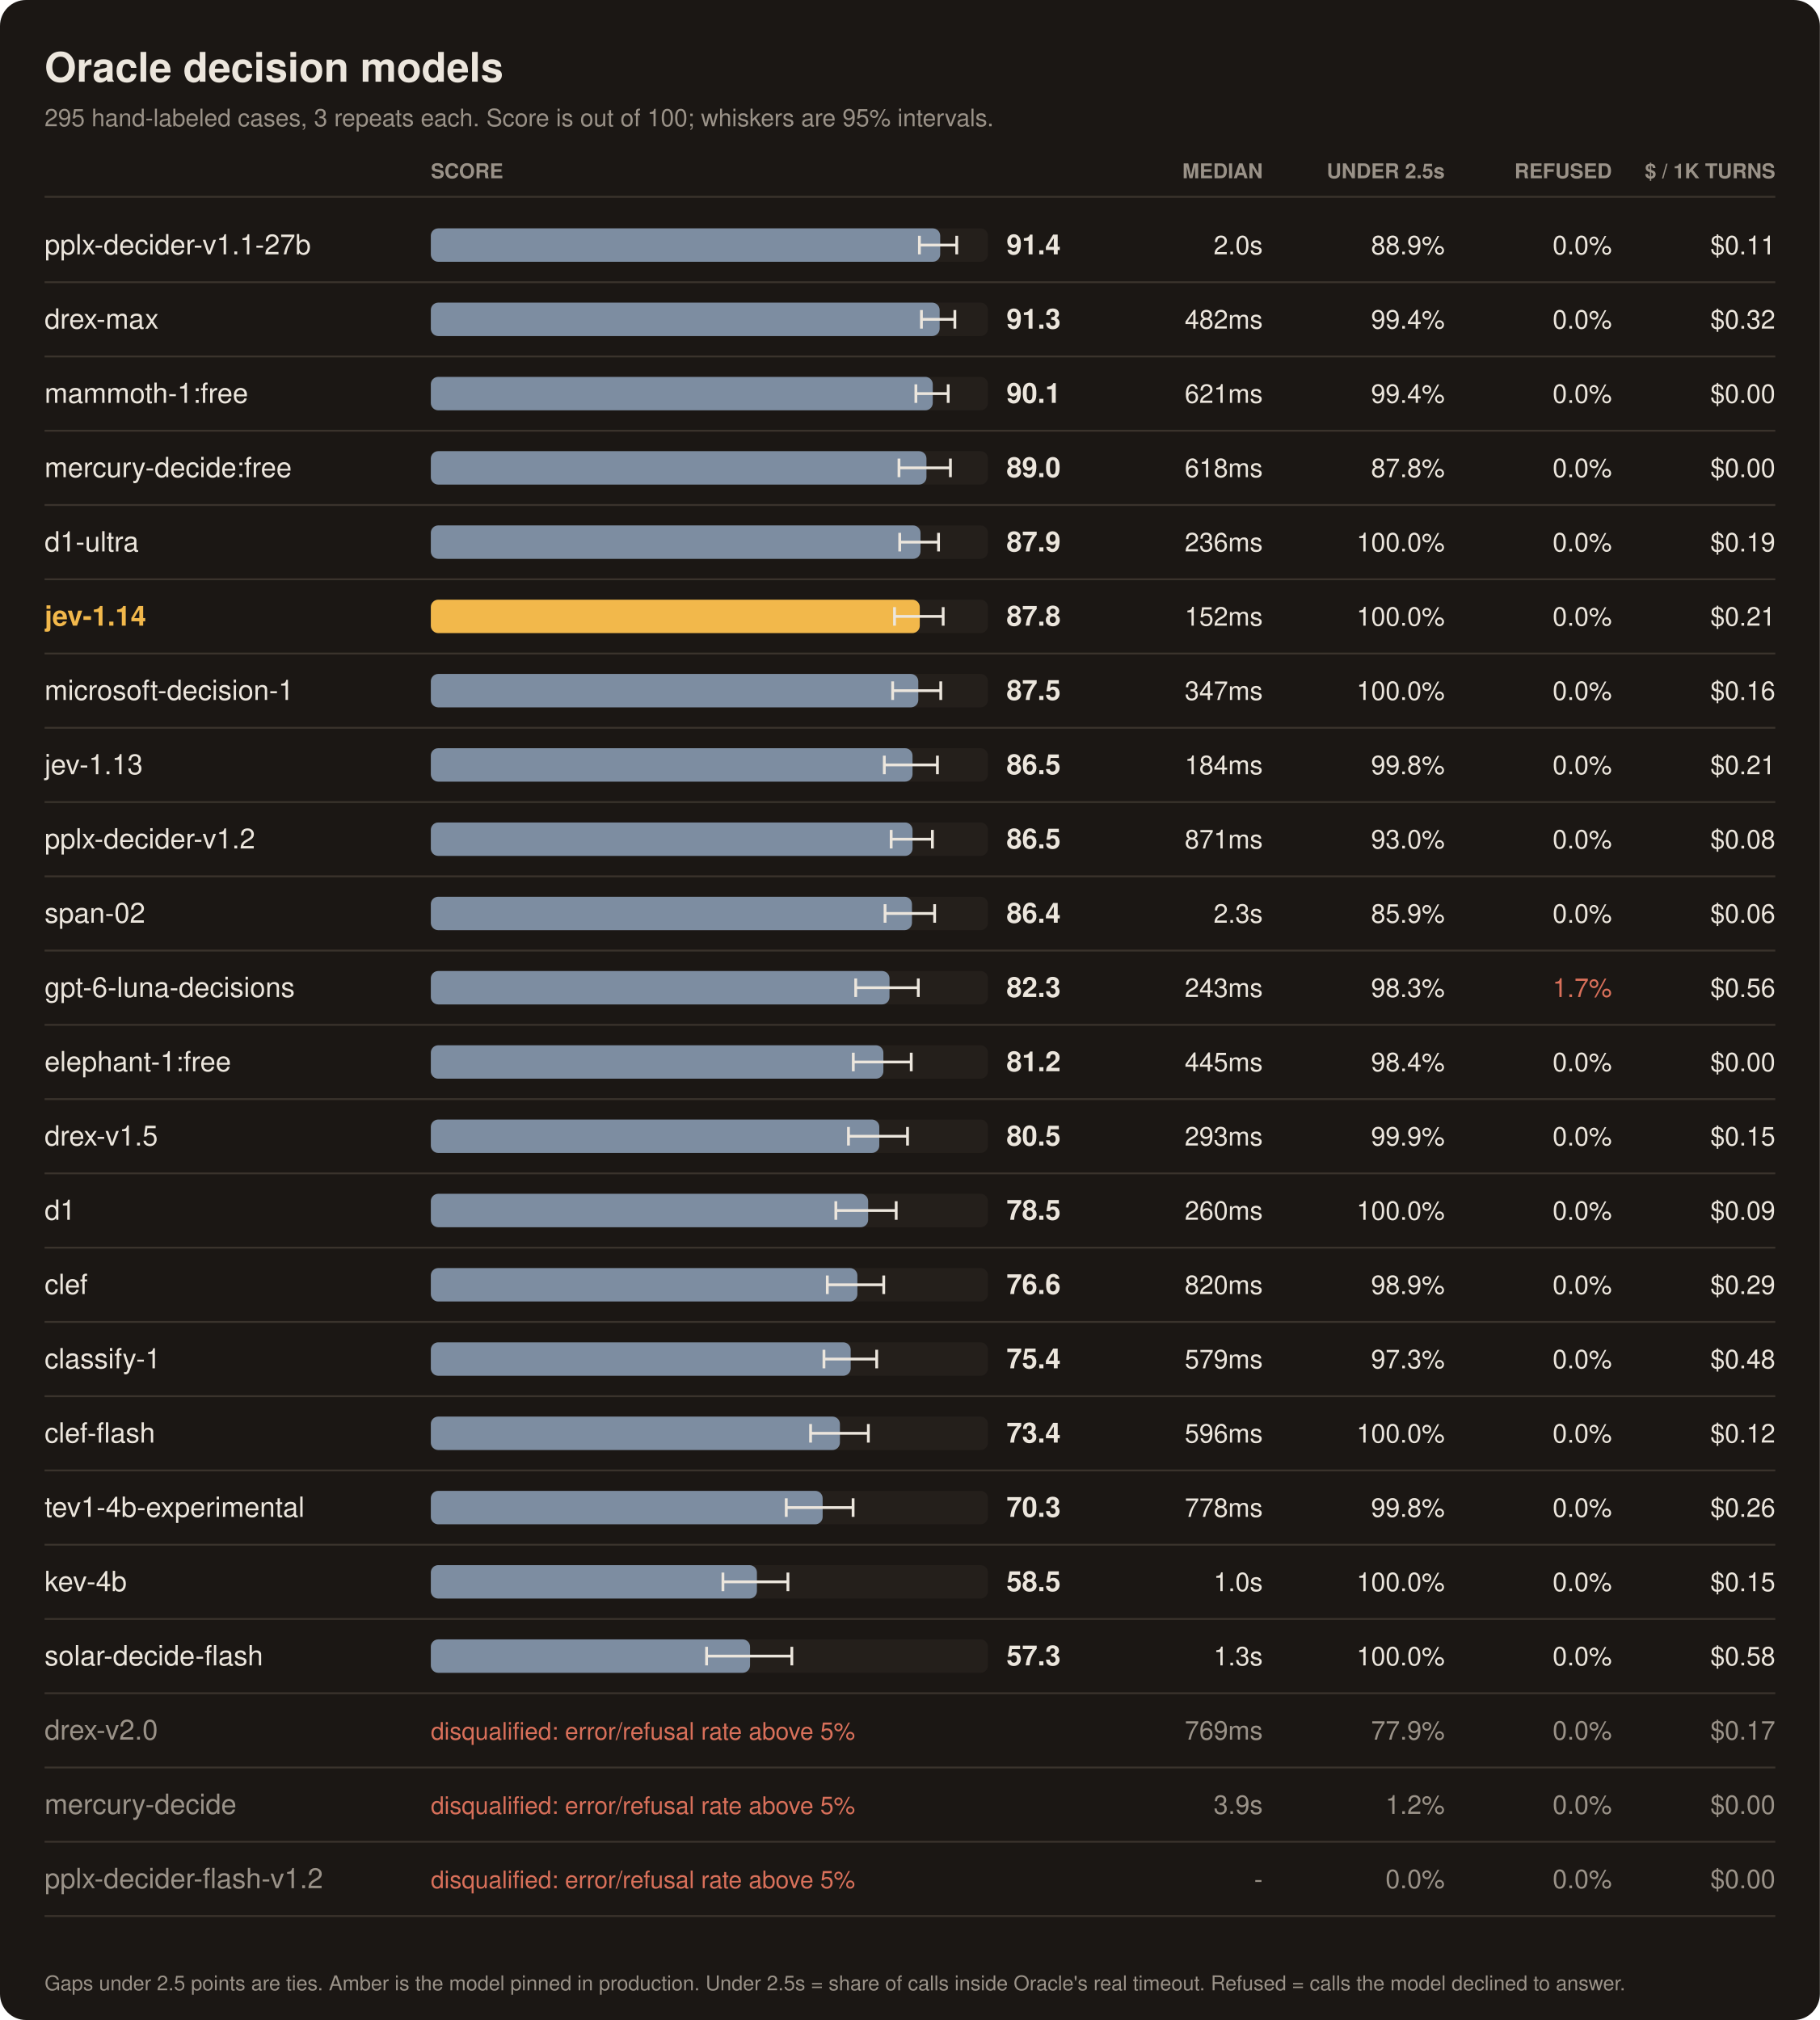
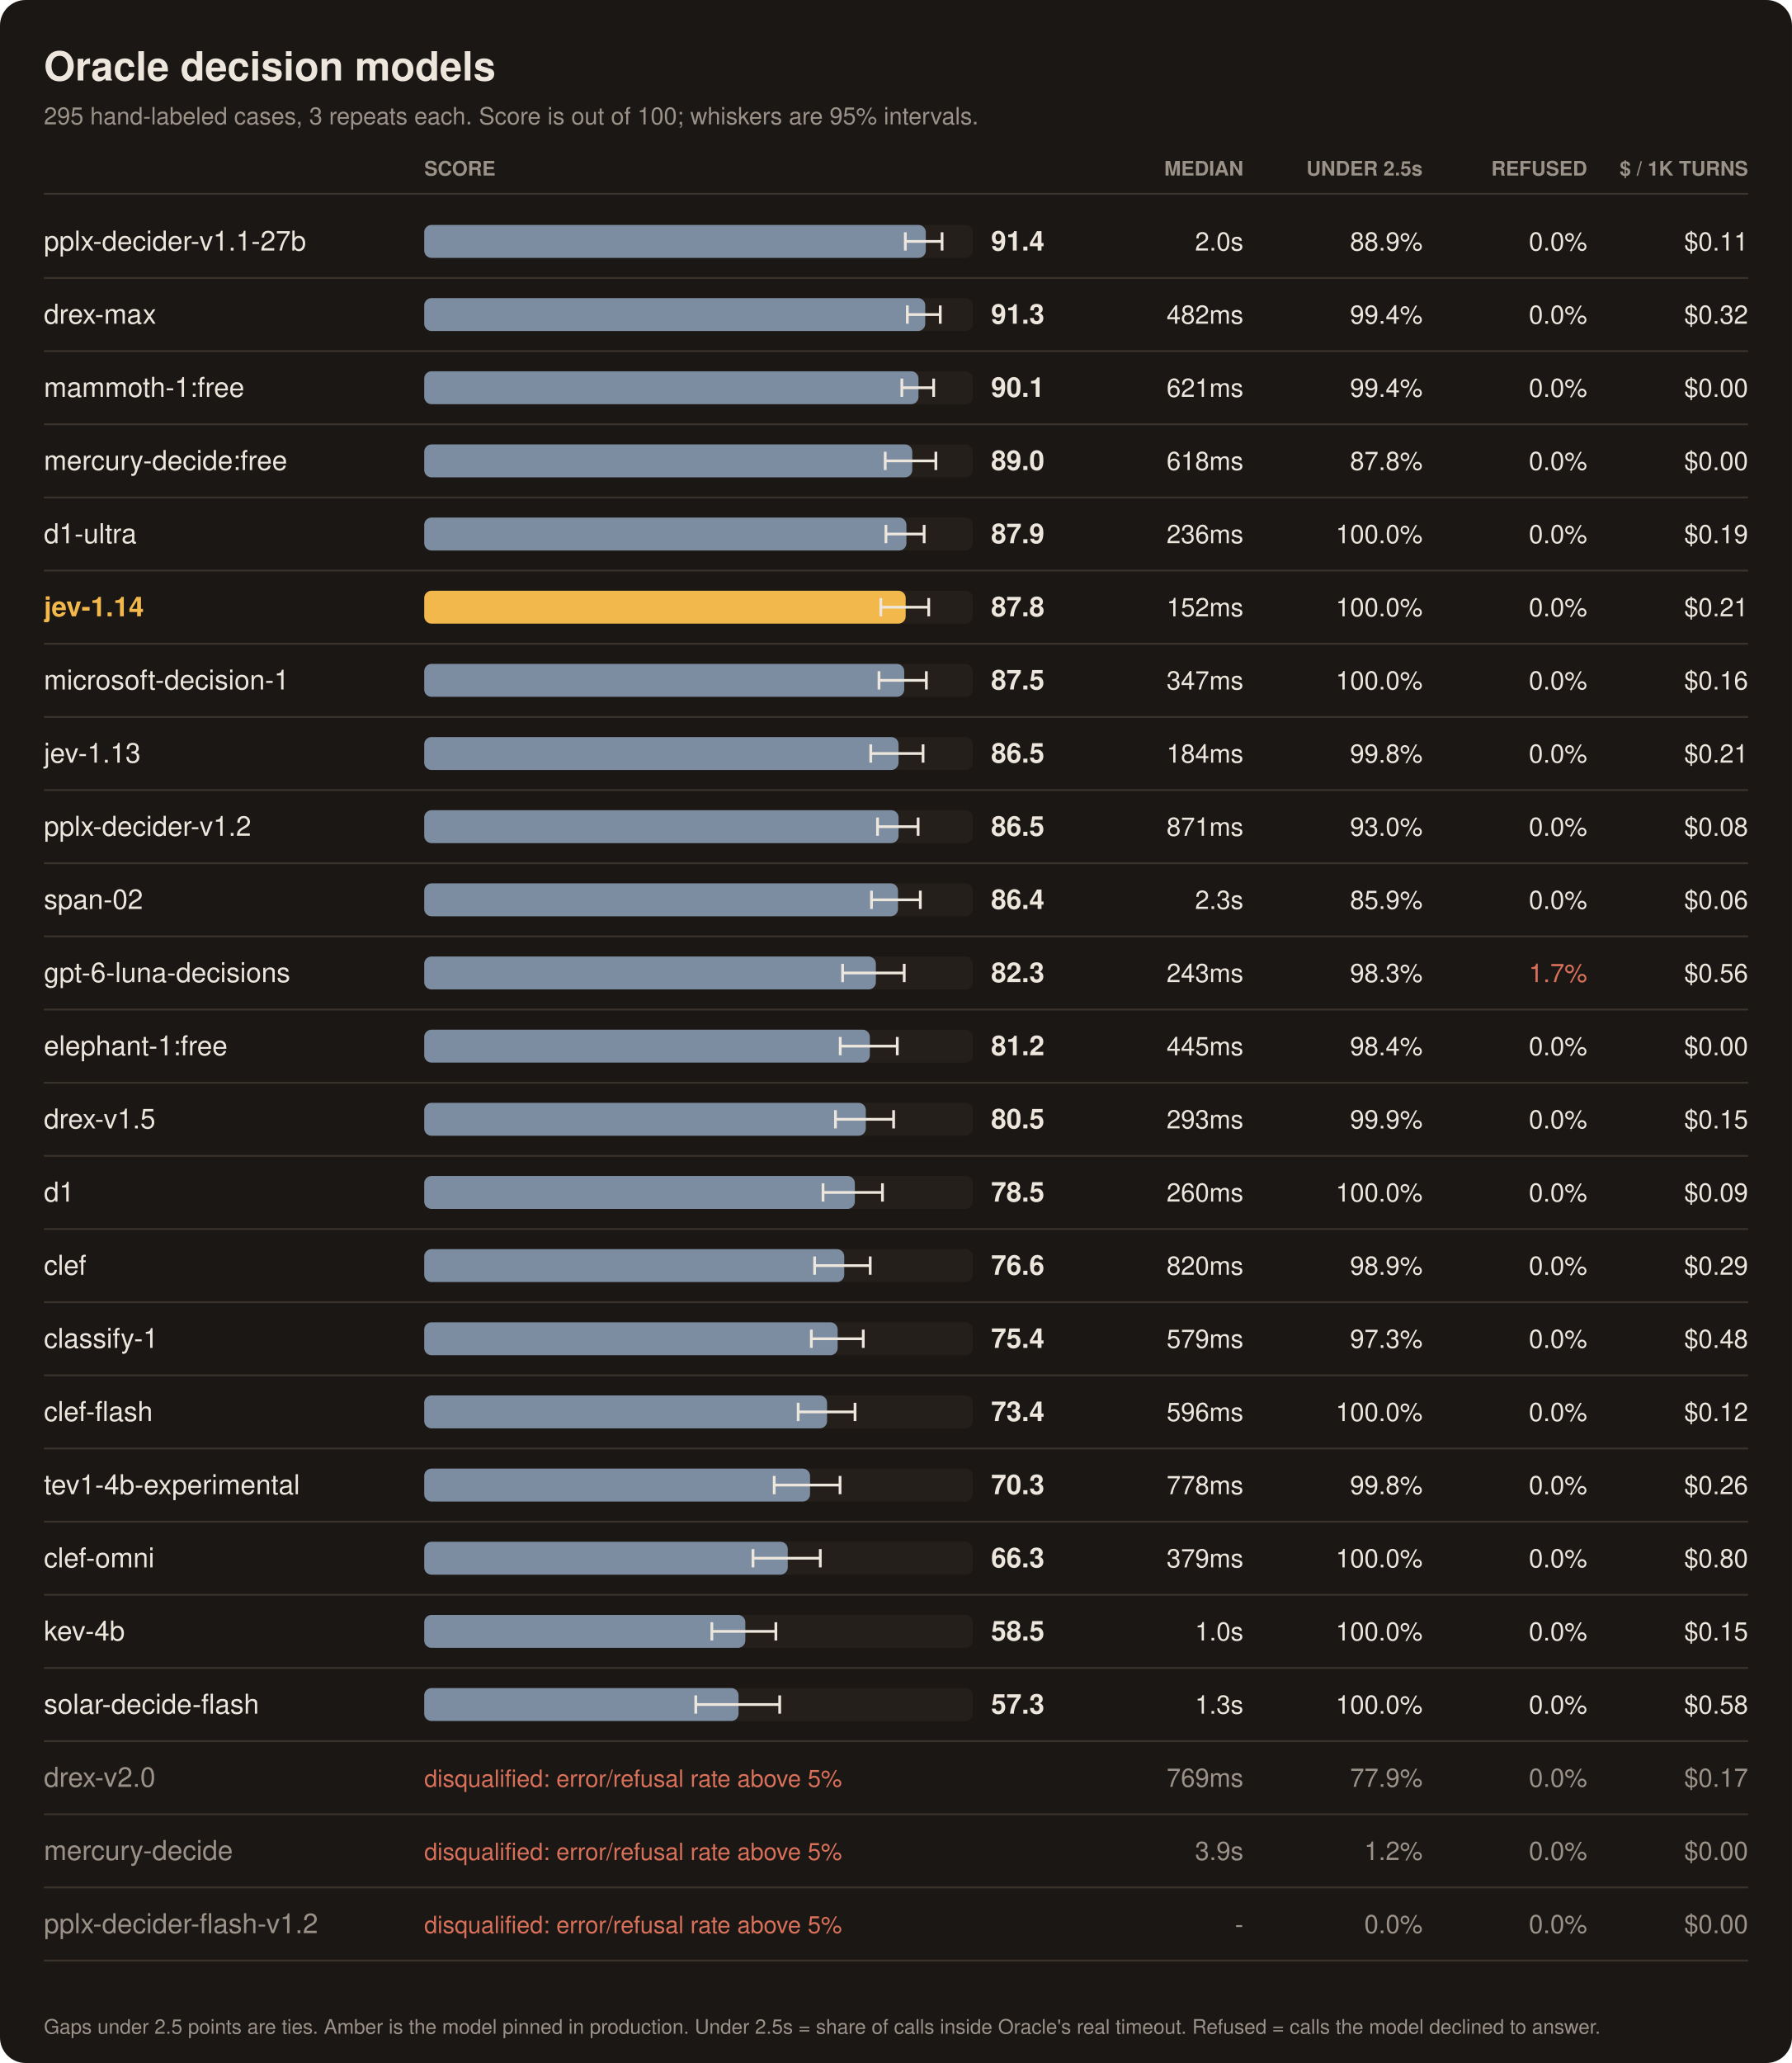
- <svg xmlns="http://www.w3.org/2000/svg" viewBox="0 0 980 1088" width="980" role="img" aria-label="Oracle decision models" font-family="-apple-system,BlinkMacSystemFont,'Segoe UI',Helvetica,Arial,sans-serif">
-   <rect width="980" height="1088" rx="14" fill="#1b1714" />
+ <svg xmlns="http://www.w3.org/2000/svg" viewBox="0 0 980 1128" width="980" role="img" aria-label="Oracle decision models" font-family="-apple-system,BlinkMacSystemFont,'Segoe UI',Helvetica,Arial,sans-serif">
+   <rect width="980" height="1128" rx="14" fill="#1b1714" />
  <text x="24.0" y="44.0" font-size="22" font-weight="700" fill="#ece6dd" text-anchor="start">Oracle decision models</text>
  <text x="24.0" y="68.0" font-size="13" font-weight="400" fill="#9a9288" text-anchor="start">295 hand-labeled cases, 3 repeats each. Score is out of 100; whiskers are 95% intervals.</text>
  <text x="232.0" y="96.0" font-size="11" font-weight="600" fill="#9a9288" text-anchor="start">SCORE</text>
  <text x="680.0" y="96.0" font-size="11" font-weight="600" fill="#9a9288" text-anchor="end">MEDIAN</text>
  <text x="778.0" y="96.0" font-size="11" font-weight="600" fill="#9a9288" text-anchor="end">UNDER 2.5s</text>
  <text x="868.0" y="96.0" font-size="11" font-weight="600" fill="#9a9288" text-anchor="end">REFUSED</text>
  <text x="956.0" y="96.0" font-size="11" font-weight="600" fill="#9a9288" text-anchor="end">$ / 1K TURNS</text>
  <line x1="24.0" y1="106.0" x2="956.0" y2="106.0" stroke="#3a332c" stroke-width="1.0" />
  <text x="24.0" y="137.0" font-size="15" font-weight="500" fill="#ece6dd" text-anchor="start">pplx-decider-v1.1-27b</text>
  <rect x="232.0" y="123.0" width="300.0" height="18.0" rx="4.0" fill="#241f1b" />
  <rect x="232.0" y="123.0" width="274.3" height="18.0" rx="4.0" fill="#7d8da1" />
  <line x1="495.1" y1="132.0" x2="515.2" y2="132.0" stroke="#ece6dd" stroke-width="1.5" />
  <line x1="495.1" y1="127.0" x2="495.1" y2="137.0" stroke="#ece6dd" stroke-width="1.5" />
  <line x1="515.2" y1="127.0" x2="515.2" y2="137.0" stroke="#ece6dd" stroke-width="1.5" />
  <text x="542.0" y="137.0" font-size="15" font-weight="700" fill="#ece6dd" text-anchor="start">91.4</text>
  <text x="680.0" y="137.0" font-size="14" font-weight="400" fill="#ece6dd" text-anchor="end">2.0s</text>
  <text x="778.0" y="137.0" font-size="14" font-weight="400" fill="#ece6dd" text-anchor="end">88.9%</text>
  <text x="868.0" y="137.0" font-size="14" font-weight="400" fill="#ece6dd" text-anchor="end">0.0%</text>
  <text x="956.0" y="137.0" font-size="14" font-weight="400" fill="#ece6dd" text-anchor="end">$0.11</text>
  <line x1="24.0" y1="152.0" x2="956.0" y2="152.0" stroke="#3a332c" stroke-width="1.0" />
  <text x="24.0" y="177.0" font-size="15" font-weight="500" fill="#ece6dd" text-anchor="start">drex-max</text>
  <rect x="232.0" y="163.0" width="300.0" height="18.0" rx="4.0" fill="#241f1b" />
  <rect x="232.0" y="163.0" width="274.0" height="18.0" rx="4.0" fill="#7d8da1" />
  <line x1="496.2" y1="172.0" x2="514.2" y2="172.0" stroke="#ece6dd" stroke-width="1.5" />
  <line x1="496.2" y1="167.0" x2="496.2" y2="177.0" stroke="#ece6dd" stroke-width="1.5" />
  <line x1="514.2" y1="167.0" x2="514.2" y2="177.0" stroke="#ece6dd" stroke-width="1.5" />
  <text x="542.0" y="177.0" font-size="15" font-weight="700" fill="#ece6dd" text-anchor="start">91.3</text>
  <text x="680.0" y="177.0" font-size="14" font-weight="400" fill="#ece6dd" text-anchor="end">482ms</text>
  <text x="778.0" y="177.0" font-size="14" font-weight="400" fill="#ece6dd" text-anchor="end">99.4%</text>
  <text x="868.0" y="177.0" font-size="14" font-weight="400" fill="#ece6dd" text-anchor="end">0.0%</text>
  <text x="956.0" y="177.0" font-size="14" font-weight="400" fill="#ece6dd" text-anchor="end">$0.32</text>
  <line x1="24.0" y1="192.0" x2="956.0" y2="192.0" stroke="#3a332c" stroke-width="1.0" />
  <text x="24.0" y="217.0" font-size="15" font-weight="500" fill="#ece6dd" text-anchor="start">mammoth-1:free</text>
  <rect x="232.0" y="203.0" width="300.0" height="18.0" rx="4.0" fill="#241f1b" />
  <rect x="232.0" y="203.0" width="270.3" height="18.0" rx="4.0" fill="#7d8da1" />
  <line x1="493.2" y1="212.0" x2="510.6" y2="212.0" stroke="#ece6dd" stroke-width="1.5" />
  <line x1="493.2" y1="207.0" x2="493.2" y2="217.0" stroke="#ece6dd" stroke-width="1.5" />
  <line x1="510.6" y1="207.0" x2="510.6" y2="217.0" stroke="#ece6dd" stroke-width="1.5" />
  <text x="542.0" y="217.0" font-size="15" font-weight="700" fill="#ece6dd" text-anchor="start">90.1</text>
  <text x="680.0" y="217.0" font-size="14" font-weight="400" fill="#ece6dd" text-anchor="end">621ms</text>
  <text x="778.0" y="217.0" font-size="14" font-weight="400" fill="#ece6dd" text-anchor="end">99.4%</text>
  <text x="868.0" y="217.0" font-size="14" font-weight="400" fill="#ece6dd" text-anchor="end">0.0%</text>
  <text x="956.0" y="217.0" font-size="14" font-weight="400" fill="#ece6dd" text-anchor="end">$0.00</text>
  <line x1="24.0" y1="232.0" x2="956.0" y2="232.0" stroke="#3a332c" stroke-width="1.0" />
  <text x="24.0" y="257.0" font-size="15" font-weight="500" fill="#ece6dd" text-anchor="start">mercury-decide:free</text>
  <rect x="232.0" y="243.0" width="300.0" height="18.0" rx="4.0" fill="#241f1b" />
  <rect x="232.0" y="243.0" width="266.9" height="18.0" rx="4.0" fill="#7d8da1" />
  <line x1="484.1" y1="252.0" x2="511.8" y2="252.0" stroke="#ece6dd" stroke-width="1.5" />
  <line x1="484.1" y1="247.0" x2="484.1" y2="257.0" stroke="#ece6dd" stroke-width="1.5" />
  <line x1="511.8" y1="247.0" x2="511.8" y2="257.0" stroke="#ece6dd" stroke-width="1.5" />
  <text x="542.0" y="257.0" font-size="15" font-weight="700" fill="#ece6dd" text-anchor="start">89.0</text>
  <text x="680.0" y="257.0" font-size="14" font-weight="400" fill="#ece6dd" text-anchor="end">618ms</text>
  <text x="778.0" y="257.0" font-size="14" font-weight="400" fill="#ece6dd" text-anchor="end">87.8%</text>
  <text x="868.0" y="257.0" font-size="14" font-weight="400" fill="#ece6dd" text-anchor="end">0.0%</text>
  <text x="956.0" y="257.0" font-size="14" font-weight="400" fill="#ece6dd" text-anchor="end">$0.00</text>
  <line x1="24.0" y1="272.0" x2="956.0" y2="272.0" stroke="#3a332c" stroke-width="1.0" />
  <text x="24.0" y="297.0" font-size="15" font-weight="500" fill="#ece6dd" text-anchor="start">d1-ultra</text>
  <rect x="232.0" y="283.0" width="300.0" height="18.0" rx="4.0" fill="#241f1b" />
  <rect x="232.0" y="283.0" width="263.7" height="18.0" rx="4.0" fill="#7d8da1" />
  <line x1="484.5" y1="292.0" x2="505.4" y2="292.0" stroke="#ece6dd" stroke-width="1.5" />
  <line x1="484.5" y1="287.0" x2="484.5" y2="297.0" stroke="#ece6dd" stroke-width="1.5" />
  <line x1="505.4" y1="287.0" x2="505.4" y2="297.0" stroke="#ece6dd" stroke-width="1.5" />
  <text x="542.0" y="297.0" font-size="15" font-weight="700" fill="#ece6dd" text-anchor="start">87.9</text>
  <text x="680.0" y="297.0" font-size="14" font-weight="400" fill="#ece6dd" text-anchor="end">236ms</text>
  <text x="778.0" y="297.0" font-size="14" font-weight="400" fill="#ece6dd" text-anchor="end">100.0%</text>
  <text x="868.0" y="297.0" font-size="14" font-weight="400" fill="#ece6dd" text-anchor="end">0.0%</text>
  <text x="956.0" y="297.0" font-size="14" font-weight="400" fill="#ece6dd" text-anchor="end">$0.19</text>
  <line x1="24.0" y1="312.0" x2="956.0" y2="312.0" stroke="#3a332c" stroke-width="1.0" />
  <text x="24.0" y="337.0" font-size="15" font-weight="700" fill="#f2b84b" text-anchor="start">jev-1.14</text>
  <rect x="232.0" y="323.0" width="300.0" height="18.0" rx="4.0" fill="#241f1b" />
  <rect x="232.0" y="323.0" width="263.3" height="18.0" rx="4.0" fill="#f2b84b" />
  <line x1="481.7" y1="332.0" x2="507.9" y2="332.0" stroke="#ece6dd" stroke-width="1.5" />
  <line x1="481.7" y1="327.0" x2="481.7" y2="337.0" stroke="#ece6dd" stroke-width="1.5" />
  <line x1="507.9" y1="327.0" x2="507.9" y2="337.0" stroke="#ece6dd" stroke-width="1.5" />
  <text x="542.0" y="337.0" font-size="15" font-weight="700" fill="#ece6dd" text-anchor="start">87.8</text>
  <text x="680.0" y="337.0" font-size="14" font-weight="400" fill="#ece6dd" text-anchor="end">152ms</text>
  <text x="778.0" y="337.0" font-size="14" font-weight="400" fill="#ece6dd" text-anchor="end">100.0%</text>
  <text x="868.0" y="337.0" font-size="14" font-weight="400" fill="#ece6dd" text-anchor="end">0.0%</text>
  <text x="956.0" y="337.0" font-size="14" font-weight="400" fill="#ece6dd" text-anchor="end">$0.21</text>
  <line x1="24.0" y1="352.0" x2="956.0" y2="352.0" stroke="#3a332c" stroke-width="1.0" />
  <text x="24.0" y="377.0" font-size="15" font-weight="500" fill="#ece6dd" text-anchor="start">microsoft-decision-1</text>
  <rect x="232.0" y="363.0" width="300.0" height="18.0" rx="4.0" fill="#241f1b" />
  <rect x="232.0" y="363.0" width="262.5" height="18.0" rx="4.0" fill="#7d8da1" />
  <line x1="480.7" y1="372.0" x2="506.6" y2="372.0" stroke="#ece6dd" stroke-width="1.5" />
  <line x1="480.7" y1="367.0" x2="480.7" y2="377.0" stroke="#ece6dd" stroke-width="1.5" />
  <line x1="506.6" y1="367.0" x2="506.6" y2="377.0" stroke="#ece6dd" stroke-width="1.5" />
  <text x="542.0" y="377.0" font-size="15" font-weight="700" fill="#ece6dd" text-anchor="start">87.5</text>
  <text x="680.0" y="377.0" font-size="14" font-weight="400" fill="#ece6dd" text-anchor="end">347ms</text>
  <text x="778.0" y="377.0" font-size="14" font-weight="400" fill="#ece6dd" text-anchor="end">100.0%</text>
  <text x="868.0" y="377.0" font-size="14" font-weight="400" fill="#ece6dd" text-anchor="end">0.0%</text>
  <text x="956.0" y="377.0" font-size="14" font-weight="400" fill="#ece6dd" text-anchor="end">$0.16</text>
  <line x1="24.0" y1="392.0" x2="956.0" y2="392.0" stroke="#3a332c" stroke-width="1.0" />
  <text x="24.0" y="417.0" font-size="15" font-weight="500" fill="#ece6dd" text-anchor="start">jev-1.13</text>
  <rect x="232.0" y="403.0" width="300.0" height="18.0" rx="4.0" fill="#241f1b" />
  <rect x="232.0" y="403.0" width="259.4" height="18.0" rx="4.0" fill="#7d8da1" />
  <line x1="476.2" y1="412.0" x2="504.8" y2="412.0" stroke="#ece6dd" stroke-width="1.5" />
  <line x1="476.2" y1="407.0" x2="476.2" y2="417.0" stroke="#ece6dd" stroke-width="1.5" />
  <line x1="504.8" y1="407.0" x2="504.8" y2="417.0" stroke="#ece6dd" stroke-width="1.5" />
  <text x="542.0" y="417.0" font-size="15" font-weight="700" fill="#ece6dd" text-anchor="start">86.5</text>
  <text x="680.0" y="417.0" font-size="14" font-weight="400" fill="#ece6dd" text-anchor="end">184ms</text>
  <text x="778.0" y="417.0" font-size="14" font-weight="400" fill="#ece6dd" text-anchor="end">99.8%</text>
  <text x="868.0" y="417.0" font-size="14" font-weight="400" fill="#ece6dd" text-anchor="end">0.0%</text>
  <text x="956.0" y="417.0" font-size="14" font-weight="400" fill="#ece6dd" text-anchor="end">$0.21</text>
  <line x1="24.0" y1="432.0" x2="956.0" y2="432.0" stroke="#3a332c" stroke-width="1.0" />
  <text x="24.0" y="457.0" font-size="15" font-weight="500" fill="#ece6dd" text-anchor="start">pplx-decider-v1.2</text>
  <rect x="232.0" y="443.0" width="300.0" height="18.0" rx="4.0" fill="#241f1b" />
  <rect x="232.0" y="443.0" width="259.4" height="18.0" rx="4.0" fill="#7d8da1" />
  <line x1="479.9" y1="452.0" x2="502.1" y2="452.0" stroke="#ece6dd" stroke-width="1.5" />
  <line x1="479.9" y1="447.0" x2="479.9" y2="457.0" stroke="#ece6dd" stroke-width="1.5" />
  <line x1="502.1" y1="447.0" x2="502.1" y2="457.0" stroke="#ece6dd" stroke-width="1.5" />
  <text x="542.0" y="457.0" font-size="15" font-weight="700" fill="#ece6dd" text-anchor="start">86.5</text>
  <text x="680.0" y="457.0" font-size="14" font-weight="400" fill="#ece6dd" text-anchor="end">871ms</text>
  <text x="778.0" y="457.0" font-size="14" font-weight="400" fill="#ece6dd" text-anchor="end">93.0%</text>
  <text x="868.0" y="457.0" font-size="14" font-weight="400" fill="#ece6dd" text-anchor="end">0.0%</text>
  <text x="956.0" y="457.0" font-size="14" font-weight="400" fill="#ece6dd" text-anchor="end">$0.08</text>
  <line x1="24.0" y1="472.0" x2="956.0" y2="472.0" stroke="#3a332c" stroke-width="1.0" />
  <text x="24.0" y="497.0" font-size="15" font-weight="500" fill="#ece6dd" text-anchor="start">span-02</text>
  <rect x="232.0" y="483.0" width="300.0" height="18.0" rx="4.0" fill="#241f1b" />
  <rect x="232.0" y="483.0" width="259.1" height="18.0" rx="4.0" fill="#7d8da1" />
  <line x1="476.6" y1="492.0" x2="503.3" y2="492.0" stroke="#ece6dd" stroke-width="1.5" />
  <line x1="476.6" y1="487.0" x2="476.6" y2="497.0" stroke="#ece6dd" stroke-width="1.5" />
  <line x1="503.3" y1="487.0" x2="503.3" y2="497.0" stroke="#ece6dd" stroke-width="1.5" />
  <text x="542.0" y="497.0" font-size="15" font-weight="700" fill="#ece6dd" text-anchor="start">86.4</text>
  <text x="680.0" y="497.0" font-size="14" font-weight="400" fill="#ece6dd" text-anchor="end">2.3s</text>
  <text x="778.0" y="497.0" font-size="14" font-weight="400" fill="#ece6dd" text-anchor="end">85.9%</text>
  <text x="868.0" y="497.0" font-size="14" font-weight="400" fill="#ece6dd" text-anchor="end">0.0%</text>
  <text x="956.0" y="497.0" font-size="14" font-weight="400" fill="#ece6dd" text-anchor="end">$0.06</text>
  <line x1="24.0" y1="512.0" x2="956.0" y2="512.0" stroke="#3a332c" stroke-width="1.0" />
  <text x="24.0" y="537.0" font-size="15" font-weight="500" fill="#ece6dd" text-anchor="start">gpt-6-luna-decisions</text>
  <rect x="232.0" y="523.0" width="300.0" height="18.0" rx="4.0" fill="#241f1b" />
  <rect x="232.0" y="523.0" width="247.0" height="18.0" rx="4.0" fill="#7d8da1" />
  <line x1="460.8" y1="532.0" x2="494.5" y2="532.0" stroke="#ece6dd" stroke-width="1.5" />
  <line x1="460.8" y1="527.0" x2="460.8" y2="537.0" stroke="#ece6dd" stroke-width="1.5" />
  <line x1="494.5" y1="527.0" x2="494.5" y2="537.0" stroke="#ece6dd" stroke-width="1.5" />
  <text x="542.0" y="537.0" font-size="15" font-weight="700" fill="#ece6dd" text-anchor="start">82.3</text>
  <text x="680.0" y="537.0" font-size="14" font-weight="400" fill="#ece6dd" text-anchor="end">243ms</text>
  <text x="778.0" y="537.0" font-size="14" font-weight="400" fill="#ece6dd" text-anchor="end">98.3%</text>
  <text x="868.0" y="537.0" font-size="14" font-weight="400" fill="#d9705a" text-anchor="end">1.7%</text>
  <text x="956.0" y="537.0" font-size="14" font-weight="400" fill="#ece6dd" text-anchor="end">$0.56</text>
  <line x1="24.0" y1="552.0" x2="956.0" y2="552.0" stroke="#3a332c" stroke-width="1.0" />
  <text x="24.0" y="577.0" font-size="15" font-weight="500" fill="#ece6dd" text-anchor="start">elephant-1:free</text>
  <rect x="232.0" y="563.0" width="300.0" height="18.0" rx="4.0" fill="#241f1b" />
  <rect x="232.0" y="563.0" width="243.7" height="18.0" rx="4.0" fill="#7d8da1" />
  <line x1="459.5" y1="572.0" x2="490.7" y2="572.0" stroke="#ece6dd" stroke-width="1.5" />
  <line x1="459.5" y1="567.0" x2="459.5" y2="577.0" stroke="#ece6dd" stroke-width="1.5" />
  <line x1="490.7" y1="567.0" x2="490.7" y2="577.0" stroke="#ece6dd" stroke-width="1.5" />
  <text x="542.0" y="577.0" font-size="15" font-weight="700" fill="#ece6dd" text-anchor="start">81.2</text>
  <text x="680.0" y="577.0" font-size="14" font-weight="400" fill="#ece6dd" text-anchor="end">445ms</text>
  <text x="778.0" y="577.0" font-size="14" font-weight="400" fill="#ece6dd" text-anchor="end">98.4%</text>
  <text x="868.0" y="577.0" font-size="14" font-weight="400" fill="#ece6dd" text-anchor="end">0.0%</text>
  <text x="956.0" y="577.0" font-size="14" font-weight="400" fill="#ece6dd" text-anchor="end">$0.00</text>
  <line x1="24.0" y1="592.0" x2="956.0" y2="592.0" stroke="#3a332c" stroke-width="1.0" />
  <text x="24.0" y="617.0" font-size="15" font-weight="500" fill="#ece6dd" text-anchor="start">drex-v1.5</text>
  <rect x="232.0" y="603.0" width="300.0" height="18.0" rx="4.0" fill="#241f1b" />
  <rect x="232.0" y="603.0" width="241.5" height="18.0" rx="4.0" fill="#7d8da1" />
  <line x1="456.9" y1="612.0" x2="488.7" y2="612.0" stroke="#ece6dd" stroke-width="1.5" />
  <line x1="456.9" y1="607.0" x2="456.9" y2="617.0" stroke="#ece6dd" stroke-width="1.5" />
  <line x1="488.7" y1="607.0" x2="488.7" y2="617.0" stroke="#ece6dd" stroke-width="1.5" />
  <text x="542.0" y="617.0" font-size="15" font-weight="700" fill="#ece6dd" text-anchor="start">80.5</text>
  <text x="680.0" y="617.0" font-size="14" font-weight="400" fill="#ece6dd" text-anchor="end">293ms</text>
  <text x="778.0" y="617.0" font-size="14" font-weight="400" fill="#ece6dd" text-anchor="end">99.9%</text>
  <text x="868.0" y="617.0" font-size="14" font-weight="400" fill="#ece6dd" text-anchor="end">0.0%</text>
  <text x="956.0" y="617.0" font-size="14" font-weight="400" fill="#ece6dd" text-anchor="end">$0.15</text>
  <line x1="24.0" y1="632.0" x2="956.0" y2="632.0" stroke="#3a332c" stroke-width="1.0" />
  <text x="24.0" y="657.0" font-size="15" font-weight="500" fill="#ece6dd" text-anchor="start">d1</text>
  <rect x="232.0" y="643.0" width="300.0" height="18.0" rx="4.0" fill="#241f1b" />
  <rect x="232.0" y="643.0" width="235.5" height="18.0" rx="4.0" fill="#7d8da1" />
  <line x1="450.1" y1="652.0" x2="482.6" y2="652.0" stroke="#ece6dd" stroke-width="1.5" />
  <line x1="450.1" y1="647.0" x2="450.1" y2="657.0" stroke="#ece6dd" stroke-width="1.5" />
  <line x1="482.6" y1="647.0" x2="482.6" y2="657.0" stroke="#ece6dd" stroke-width="1.5" />
  <text x="542.0" y="657.0" font-size="15" font-weight="700" fill="#ece6dd" text-anchor="start">78.5</text>
  <text x="680.0" y="657.0" font-size="14" font-weight="400" fill="#ece6dd" text-anchor="end">260ms</text>
  <text x="778.0" y="657.0" font-size="14" font-weight="400" fill="#ece6dd" text-anchor="end">100.0%</text>
  <text x="868.0" y="657.0" font-size="14" font-weight="400" fill="#ece6dd" text-anchor="end">0.0%</text>
  <text x="956.0" y="657.0" font-size="14" font-weight="400" fill="#ece6dd" text-anchor="end">$0.09</text>
  <line x1="24.0" y1="672.0" x2="956.0" y2="672.0" stroke="#3a332c" stroke-width="1.0" />
  <text x="24.0" y="697.0" font-size="15" font-weight="500" fill="#ece6dd" text-anchor="start">clef</text>
  <rect x="232.0" y="683.0" width="300.0" height="18.0" rx="4.0" fill="#241f1b" />
  <rect x="232.0" y="683.0" width="229.7" height="18.0" rx="4.0" fill="#7d8da1" />
  <line x1="445.5" y1="692.0" x2="475.9" y2="692.0" stroke="#ece6dd" stroke-width="1.5" />
  <line x1="445.5" y1="687.0" x2="445.5" y2="697.0" stroke="#ece6dd" stroke-width="1.5" />
  <line x1="475.9" y1="687.0" x2="475.9" y2="697.0" stroke="#ece6dd" stroke-width="1.5" />
  <text x="542.0" y="697.0" font-size="15" font-weight="700" fill="#ece6dd" text-anchor="start">76.6</text>
  <text x="680.0" y="697.0" font-size="14" font-weight="400" fill="#ece6dd" text-anchor="end">820ms</text>
  <text x="778.0" y="697.0" font-size="14" font-weight="400" fill="#ece6dd" text-anchor="end">98.9%</text>
  <text x="868.0" y="697.0" font-size="14" font-weight="400" fill="#ece6dd" text-anchor="end">0.0%</text>
  <text x="956.0" y="697.0" font-size="14" font-weight="400" fill="#ece6dd" text-anchor="end">$0.29</text>
  <line x1="24.0" y1="712.0" x2="956.0" y2="712.0" stroke="#3a332c" stroke-width="1.0" />
  <text x="24.0" y="737.0" font-size="15" font-weight="500" fill="#ece6dd" text-anchor="start">classify-1</text>
  <rect x="232.0" y="723.0" width="300.0" height="18.0" rx="4.0" fill="#241f1b" />
  <rect x="232.0" y="723.0" width="226.1" height="18.0" rx="4.0" fill="#7d8da1" />
  <line x1="443.7" y1="732.0" x2="472.1" y2="732.0" stroke="#ece6dd" stroke-width="1.5" />
  <line x1="443.7" y1="727.0" x2="443.7" y2="737.0" stroke="#ece6dd" stroke-width="1.5" />
  <line x1="472.1" y1="727.0" x2="472.1" y2="737.0" stroke="#ece6dd" stroke-width="1.5" />
  <text x="542.0" y="737.0" font-size="15" font-weight="700" fill="#ece6dd" text-anchor="start">75.4</text>
  <text x="680.0" y="737.0" font-size="14" font-weight="400" fill="#ece6dd" text-anchor="end">579ms</text>
  <text x="778.0" y="737.0" font-size="14" font-weight="400" fill="#ece6dd" text-anchor="end">97.3%</text>
  <text x="868.0" y="737.0" font-size="14" font-weight="400" fill="#ece6dd" text-anchor="end">0.0%</text>
  <text x="956.0" y="737.0" font-size="14" font-weight="400" fill="#ece6dd" text-anchor="end">$0.48</text>
  <line x1="24.0" y1="752.0" x2="956.0" y2="752.0" stroke="#3a332c" stroke-width="1.0" />
  <text x="24.0" y="777.0" font-size="15" font-weight="500" fill="#ece6dd" text-anchor="start">clef-flash</text>
  <rect x="232.0" y="763.0" width="300.0" height="18.0" rx="4.0" fill="#241f1b" />
  <rect x="232.0" y="763.0" width="220.3" height="18.0" rx="4.0" fill="#7d8da1" />
  <line x1="436.5" y1="772.0" x2="467.6" y2="772.0" stroke="#ece6dd" stroke-width="1.5" />
  <line x1="436.5" y1="767.0" x2="436.5" y2="777.0" stroke="#ece6dd" stroke-width="1.5" />
  <line x1="467.6" y1="767.0" x2="467.6" y2="777.0" stroke="#ece6dd" stroke-width="1.5" />
  <text x="542.0" y="777.0" font-size="15" font-weight="700" fill="#ece6dd" text-anchor="start">73.4</text>
  <text x="680.0" y="777.0" font-size="14" font-weight="400" fill="#ece6dd" text-anchor="end">596ms</text>
  <text x="778.0" y="777.0" font-size="14" font-weight="400" fill="#ece6dd" text-anchor="end">100.0%</text>
  <text x="868.0" y="777.0" font-size="14" font-weight="400" fill="#ece6dd" text-anchor="end">0.0%</text>
  <text x="956.0" y="777.0" font-size="14" font-weight="400" fill="#ece6dd" text-anchor="end">$0.12</text>
  <line x1="24.0" y1="792.0" x2="956.0" y2="792.0" stroke="#3a332c" stroke-width="1.0" />
  <text x="24.0" y="817.0" font-size="15" font-weight="500" fill="#ece6dd" text-anchor="start">tev1-4b-experimental</text>
  <rect x="232.0" y="803.0" width="300.0" height="18.0" rx="4.0" fill="#241f1b" />
  <rect x="232.0" y="803.0" width="211.0" height="18.0" rx="4.0" fill="#7d8da1" />
  <line x1="423.4" y1="812.0" x2="459.4" y2="812.0" stroke="#ece6dd" stroke-width="1.5" />
  <line x1="423.4" y1="807.0" x2="423.4" y2="817.0" stroke="#ece6dd" stroke-width="1.5" />
  <line x1="459.4" y1="807.0" x2="459.4" y2="817.0" stroke="#ece6dd" stroke-width="1.5" />
  <text x="542.0" y="817.0" font-size="15" font-weight="700" fill="#ece6dd" text-anchor="start">70.3</text>
  <text x="680.0" y="817.0" font-size="14" font-weight="400" fill="#ece6dd" text-anchor="end">778ms</text>
  <text x="778.0" y="817.0" font-size="14" font-weight="400" fill="#ece6dd" text-anchor="end">99.8%</text>
  <text x="868.0" y="817.0" font-size="14" font-weight="400" fill="#ece6dd" text-anchor="end">0.0%</text>
  <text x="956.0" y="817.0" font-size="14" font-weight="400" fill="#ece6dd" text-anchor="end">$0.26</text>
  <line x1="24.0" y1="832.0" x2="956.0" y2="832.0" stroke="#3a332c" stroke-width="1.0" />
-   <text x="24.0" y="857.0" font-size="15" font-weight="500" fill="#ece6dd" text-anchor="start">kev-4b</text>
+   <text x="24.0" y="857.0" font-size="15" font-weight="500" fill="#ece6dd" text-anchor="start">clef-omni</text>
  <rect x="232.0" y="843.0" width="300.0" height="18.0" rx="4.0" fill="#241f1b" />
-   <rect x="232.0" y="843.0" width="175.6" height="18.0" rx="4.0" fill="#7d8da1" />
-   <line x1="389.3" y1="852.0" x2="424.3" y2="852.0" stroke="#ece6dd" stroke-width="1.5" />
-   <line x1="389.3" y1="847.0" x2="389.3" y2="857.0" stroke="#ece6dd" stroke-width="1.5" />
-   <line x1="424.3" y1="847.0" x2="424.3" y2="857.0" stroke="#ece6dd" stroke-width="1.5" />
-   <text x="542.0" y="857.0" font-size="15" font-weight="700" fill="#ece6dd" text-anchor="start">58.5</text>
-   <text x="680.0" y="857.0" font-size="14" font-weight="400" fill="#ece6dd" text-anchor="end">1.0s</text>
+   <rect x="232.0" y="843.0" width="198.8" height="18.0" rx="4.0" fill="#7d8da1" />
+   <line x1="411.8" y1="852.0" x2="448.6" y2="852.0" stroke="#ece6dd" stroke-width="1.5" />
+   <line x1="411.8" y1="847.0" x2="411.8" y2="857.0" stroke="#ece6dd" stroke-width="1.5" />
+   <line x1="448.6" y1="847.0" x2="448.6" y2="857.0" stroke="#ece6dd" stroke-width="1.5" />
+   <text x="542.0" y="857.0" font-size="15" font-weight="700" fill="#ece6dd" text-anchor="start">66.3</text>
+   <text x="680.0" y="857.0" font-size="14" font-weight="400" fill="#ece6dd" text-anchor="end">379ms</text>
  <text x="778.0" y="857.0" font-size="14" font-weight="400" fill="#ece6dd" text-anchor="end">100.0%</text>
  <text x="868.0" y="857.0" font-size="14" font-weight="400" fill="#ece6dd" text-anchor="end">0.0%</text>
-   <text x="956.0" y="857.0" font-size="14" font-weight="400" fill="#ece6dd" text-anchor="end">$0.15</text>
+   <text x="956.0" y="857.0" font-size="14" font-weight="400" fill="#ece6dd" text-anchor="end">$0.80</text>
  <line x1="24.0" y1="872.0" x2="956.0" y2="872.0" stroke="#3a332c" stroke-width="1.0" />
-   <text x="24.0" y="897.0" font-size="15" font-weight="500" fill="#ece6dd" text-anchor="start">solar-decide-flash</text>
+   <text x="24.0" y="897.0" font-size="15" font-weight="500" fill="#ece6dd" text-anchor="start">kev-4b</text>
  <rect x="232.0" y="883.0" width="300.0" height="18.0" rx="4.0" fill="#241f1b" />
-   <rect x="232.0" y="883.0" width="171.9" height="18.0" rx="4.0" fill="#7d8da1" />
-   <line x1="380.5" y1="892.0" x2="426.4" y2="892.0" stroke="#ece6dd" stroke-width="1.5" />
-   <line x1="380.5" y1="887.0" x2="380.5" y2="897.0" stroke="#ece6dd" stroke-width="1.5" />
-   <line x1="426.4" y1="887.0" x2="426.4" y2="897.0" stroke="#ece6dd" stroke-width="1.5" />
-   <text x="542.0" y="897.0" font-size="15" font-weight="700" fill="#ece6dd" text-anchor="start">57.3</text>
-   <text x="680.0" y="897.0" font-size="14" font-weight="400" fill="#ece6dd" text-anchor="end">1.3s</text>
+   <rect x="232.0" y="883.0" width="175.6" height="18.0" rx="4.0" fill="#7d8da1" />
+   <line x1="389.3" y1="892.0" x2="424.3" y2="892.0" stroke="#ece6dd" stroke-width="1.5" />
+   <line x1="389.3" y1="887.0" x2="389.3" y2="897.0" stroke="#ece6dd" stroke-width="1.5" />
+   <line x1="424.3" y1="887.0" x2="424.3" y2="897.0" stroke="#ece6dd" stroke-width="1.5" />
+   <text x="542.0" y="897.0" font-size="15" font-weight="700" fill="#ece6dd" text-anchor="start">58.5</text>
+   <text x="680.0" y="897.0" font-size="14" font-weight="400" fill="#ece6dd" text-anchor="end">1.0s</text>
  <text x="778.0" y="897.0" font-size="14" font-weight="400" fill="#ece6dd" text-anchor="end">100.0%</text>
  <text x="868.0" y="897.0" font-size="14" font-weight="400" fill="#ece6dd" text-anchor="end">0.0%</text>
-   <text x="956.0" y="897.0" font-size="14" font-weight="400" fill="#ece6dd" text-anchor="end">$0.58</text>
+   <text x="956.0" y="897.0" font-size="14" font-weight="400" fill="#ece6dd" text-anchor="end">$0.15</text>
  <line x1="24.0" y1="912.0" x2="956.0" y2="912.0" stroke="#3a332c" stroke-width="1.0" />
-   <text x="24.0" y="937.0" font-size="15" font-weight="500" fill="#9a9288" text-anchor="start">drex-v2.0</text>
-   <text x="232.0" y="937.0" font-size="13" font-weight="400" fill="#d9705a" text-anchor="start">disqualified: error/refusal rate above 5%</text>
-   <text x="680.0" y="937.0" font-size="14" font-weight="400" fill="#9a9288" text-anchor="end">769ms</text>
-   <text x="778.0" y="937.0" font-size="14" font-weight="400" fill="#9a9288" text-anchor="end">77.9%</text>
-   <text x="868.0" y="937.0" font-size="14" font-weight="400" fill="#9a9288" text-anchor="end">0.0%</text>
-   <text x="956.0" y="937.0" font-size="14" font-weight="400" fill="#9a9288" text-anchor="end">$0.17</text>
+   <text x="24.0" y="937.0" font-size="15" font-weight="500" fill="#ece6dd" text-anchor="start">solar-decide-flash</text>
+   <rect x="232.0" y="923.0" width="300.0" height="18.0" rx="4.0" fill="#241f1b" />
+   <rect x="232.0" y="923.0" width="171.9" height="18.0" rx="4.0" fill="#7d8da1" />
+   <line x1="380.5" y1="932.0" x2="426.4" y2="932.0" stroke="#ece6dd" stroke-width="1.5" />
+   <line x1="380.5" y1="927.0" x2="380.5" y2="937.0" stroke="#ece6dd" stroke-width="1.5" />
+   <line x1="426.4" y1="927.0" x2="426.4" y2="937.0" stroke="#ece6dd" stroke-width="1.5" />
+   <text x="542.0" y="937.0" font-size="15" font-weight="700" fill="#ece6dd" text-anchor="start">57.3</text>
+   <text x="680.0" y="937.0" font-size="14" font-weight="400" fill="#ece6dd" text-anchor="end">1.3s</text>
+   <text x="778.0" y="937.0" font-size="14" font-weight="400" fill="#ece6dd" text-anchor="end">100.0%</text>
+   <text x="868.0" y="937.0" font-size="14" font-weight="400" fill="#ece6dd" text-anchor="end">0.0%</text>
+   <text x="956.0" y="937.0" font-size="14" font-weight="400" fill="#ece6dd" text-anchor="end">$0.58</text>
  <line x1="24.0" y1="952.0" x2="956.0" y2="952.0" stroke="#3a332c" stroke-width="1.0" />
-   <text x="24.0" y="977.0" font-size="15" font-weight="500" fill="#9a9288" text-anchor="start">mercury-decide</text>
+   <text x="24.0" y="977.0" font-size="15" font-weight="500" fill="#9a9288" text-anchor="start">drex-v2.0</text>
  <text x="232.0" y="977.0" font-size="13" font-weight="400" fill="#d9705a" text-anchor="start">disqualified: error/refusal rate above 5%</text>
-   <text x="680.0" y="977.0" font-size="14" font-weight="400" fill="#9a9288" text-anchor="end">3.9s</text>
-   <text x="778.0" y="977.0" font-size="14" font-weight="400" fill="#9a9288" text-anchor="end">1.2%</text>
+   <text x="680.0" y="977.0" font-size="14" font-weight="400" fill="#9a9288" text-anchor="end">769ms</text>
+   <text x="778.0" y="977.0" font-size="14" font-weight="400" fill="#9a9288" text-anchor="end">77.9%</text>
  <text x="868.0" y="977.0" font-size="14" font-weight="400" fill="#9a9288" text-anchor="end">0.0%</text>
-   <text x="956.0" y="977.0" font-size="14" font-weight="400" fill="#9a9288" text-anchor="end">$0.00</text>
+   <text x="956.0" y="977.0" font-size="14" font-weight="400" fill="#9a9288" text-anchor="end">$0.17</text>
  <line x1="24.0" y1="992.0" x2="956.0" y2="992.0" stroke="#3a332c" stroke-width="1.0" />
-   <text x="24.0" y="1017.0" font-size="15" font-weight="500" fill="#9a9288" text-anchor="start">pplx-decider-flash-v1.2</text>
+   <text x="24.0" y="1017.0" font-size="15" font-weight="500" fill="#9a9288" text-anchor="start">mercury-decide</text>
  <text x="232.0" y="1017.0" font-size="13" font-weight="400" fill="#d9705a" text-anchor="start">disqualified: error/refusal rate above 5%</text>
-   <text x="680.0" y="1017.0" font-size="14" font-weight="400" fill="#9a9288" text-anchor="end">-</text>
-   <text x="778.0" y="1017.0" font-size="14" font-weight="400" fill="#9a9288" text-anchor="end">0.0%</text>
+   <text x="680.0" y="1017.0" font-size="14" font-weight="400" fill="#9a9288" text-anchor="end">3.9s</text>
+   <text x="778.0" y="1017.0" font-size="14" font-weight="400" fill="#9a9288" text-anchor="end">1.2%</text>
  <text x="868.0" y="1017.0" font-size="14" font-weight="400" fill="#9a9288" text-anchor="end">0.0%</text>
  <text x="956.0" y="1017.0" font-size="14" font-weight="400" fill="#9a9288" text-anchor="end">$0.00</text>
  <line x1="24.0" y1="1032.0" x2="956.0" y2="1032.0" stroke="#3a332c" stroke-width="1.0" />
-   <text x="24.0" y="1072.0" font-size="11" font-weight="400" fill="#9a9288" text-anchor="start">Gaps under 2.5 points are ties. Amber is the model pinned in production. Under 2.5s = share of calls inside Oracle's real timeout. Refused = calls the model declined to answer.</text>
+   <text x="24.0" y="1057.0" font-size="15" font-weight="500" fill="#9a9288" text-anchor="start">pplx-decider-flash-v1.2</text>
+   <text x="232.0" y="1057.0" font-size="13" font-weight="400" fill="#d9705a" text-anchor="start">disqualified: error/refusal rate above 5%</text>
+   <text x="680.0" y="1057.0" font-size="14" font-weight="400" fill="#9a9288" text-anchor="end">-</text>
+   <text x="778.0" y="1057.0" font-size="14" font-weight="400" fill="#9a9288" text-anchor="end">0.0%</text>
+   <text x="868.0" y="1057.0" font-size="14" font-weight="400" fill="#9a9288" text-anchor="end">0.0%</text>
+   <text x="956.0" y="1057.0" font-size="14" font-weight="400" fill="#9a9288" text-anchor="end">$0.00</text>
+   <line x1="24.0" y1="1072.0" x2="956.0" y2="1072.0" stroke="#3a332c" stroke-width="1.0" />
+   <text x="24.0" y="1112.0" font-size="11" font-weight="400" fill="#9a9288" text-anchor="start">Gaps under 2.5 points are ties. Amber is the model pinned in production. Under 2.5s = share of calls inside Oracle's real timeout. Refused = calls the model declined to answer.</text>
</svg>
